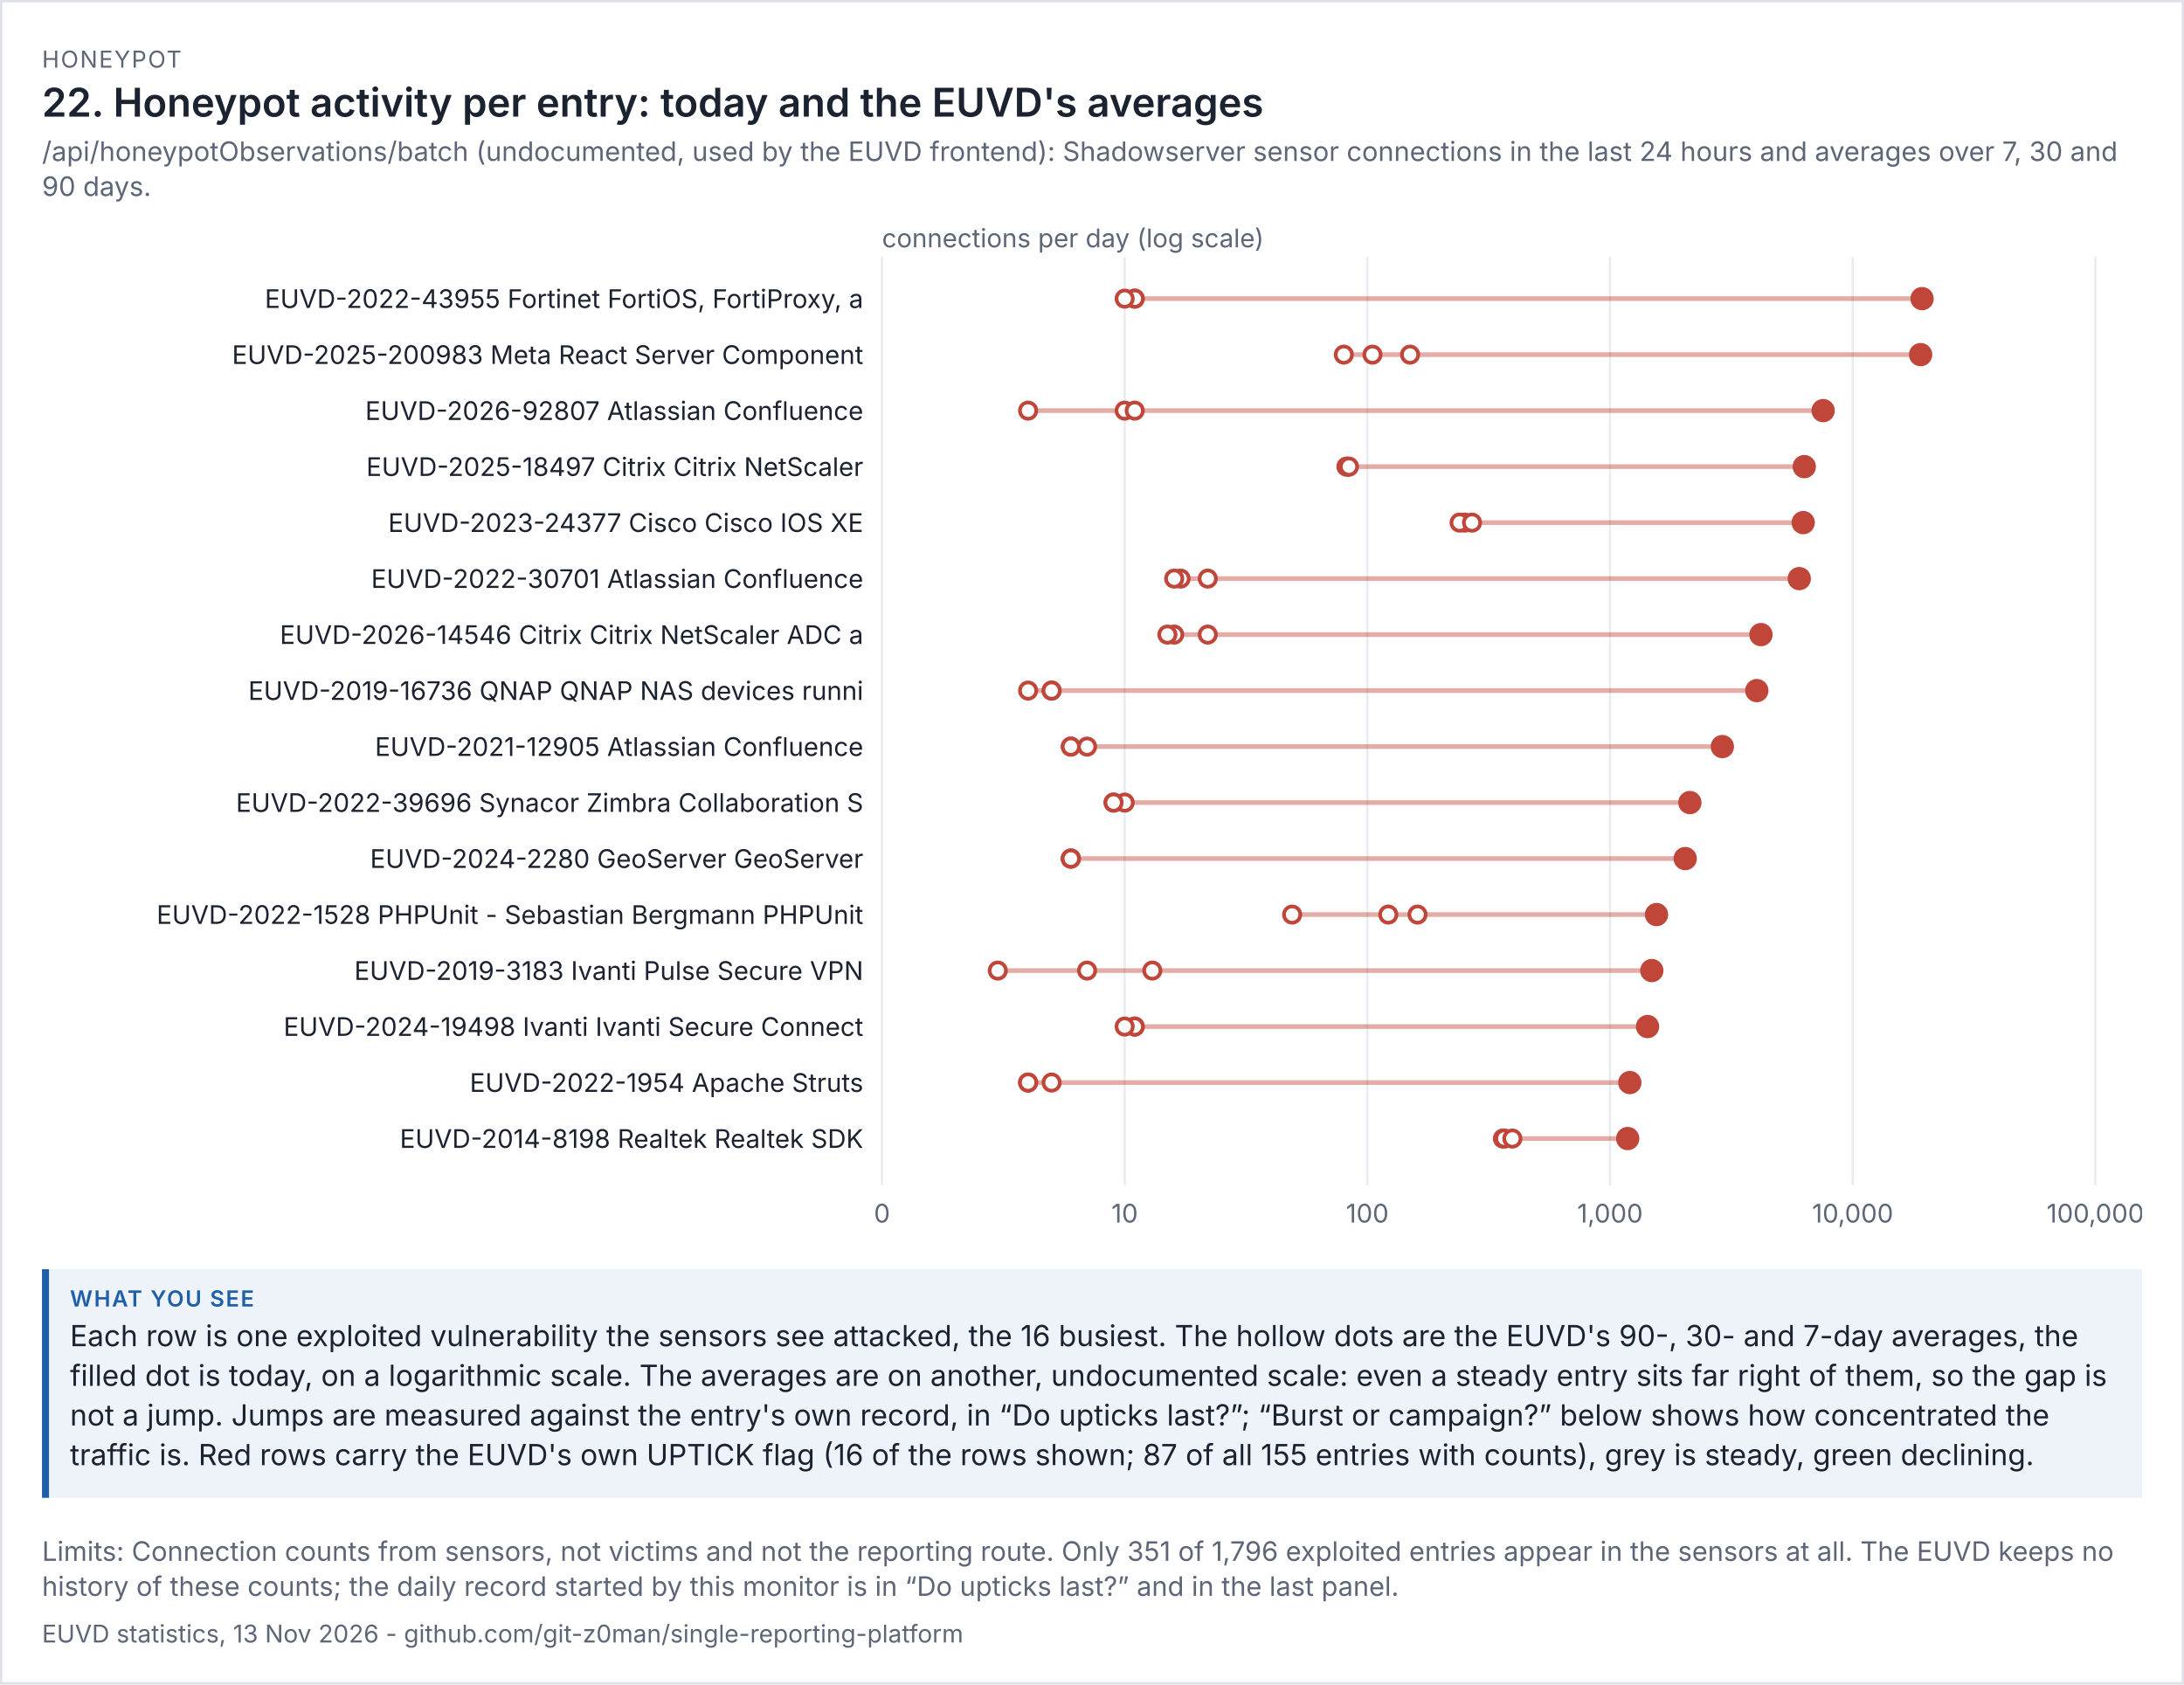
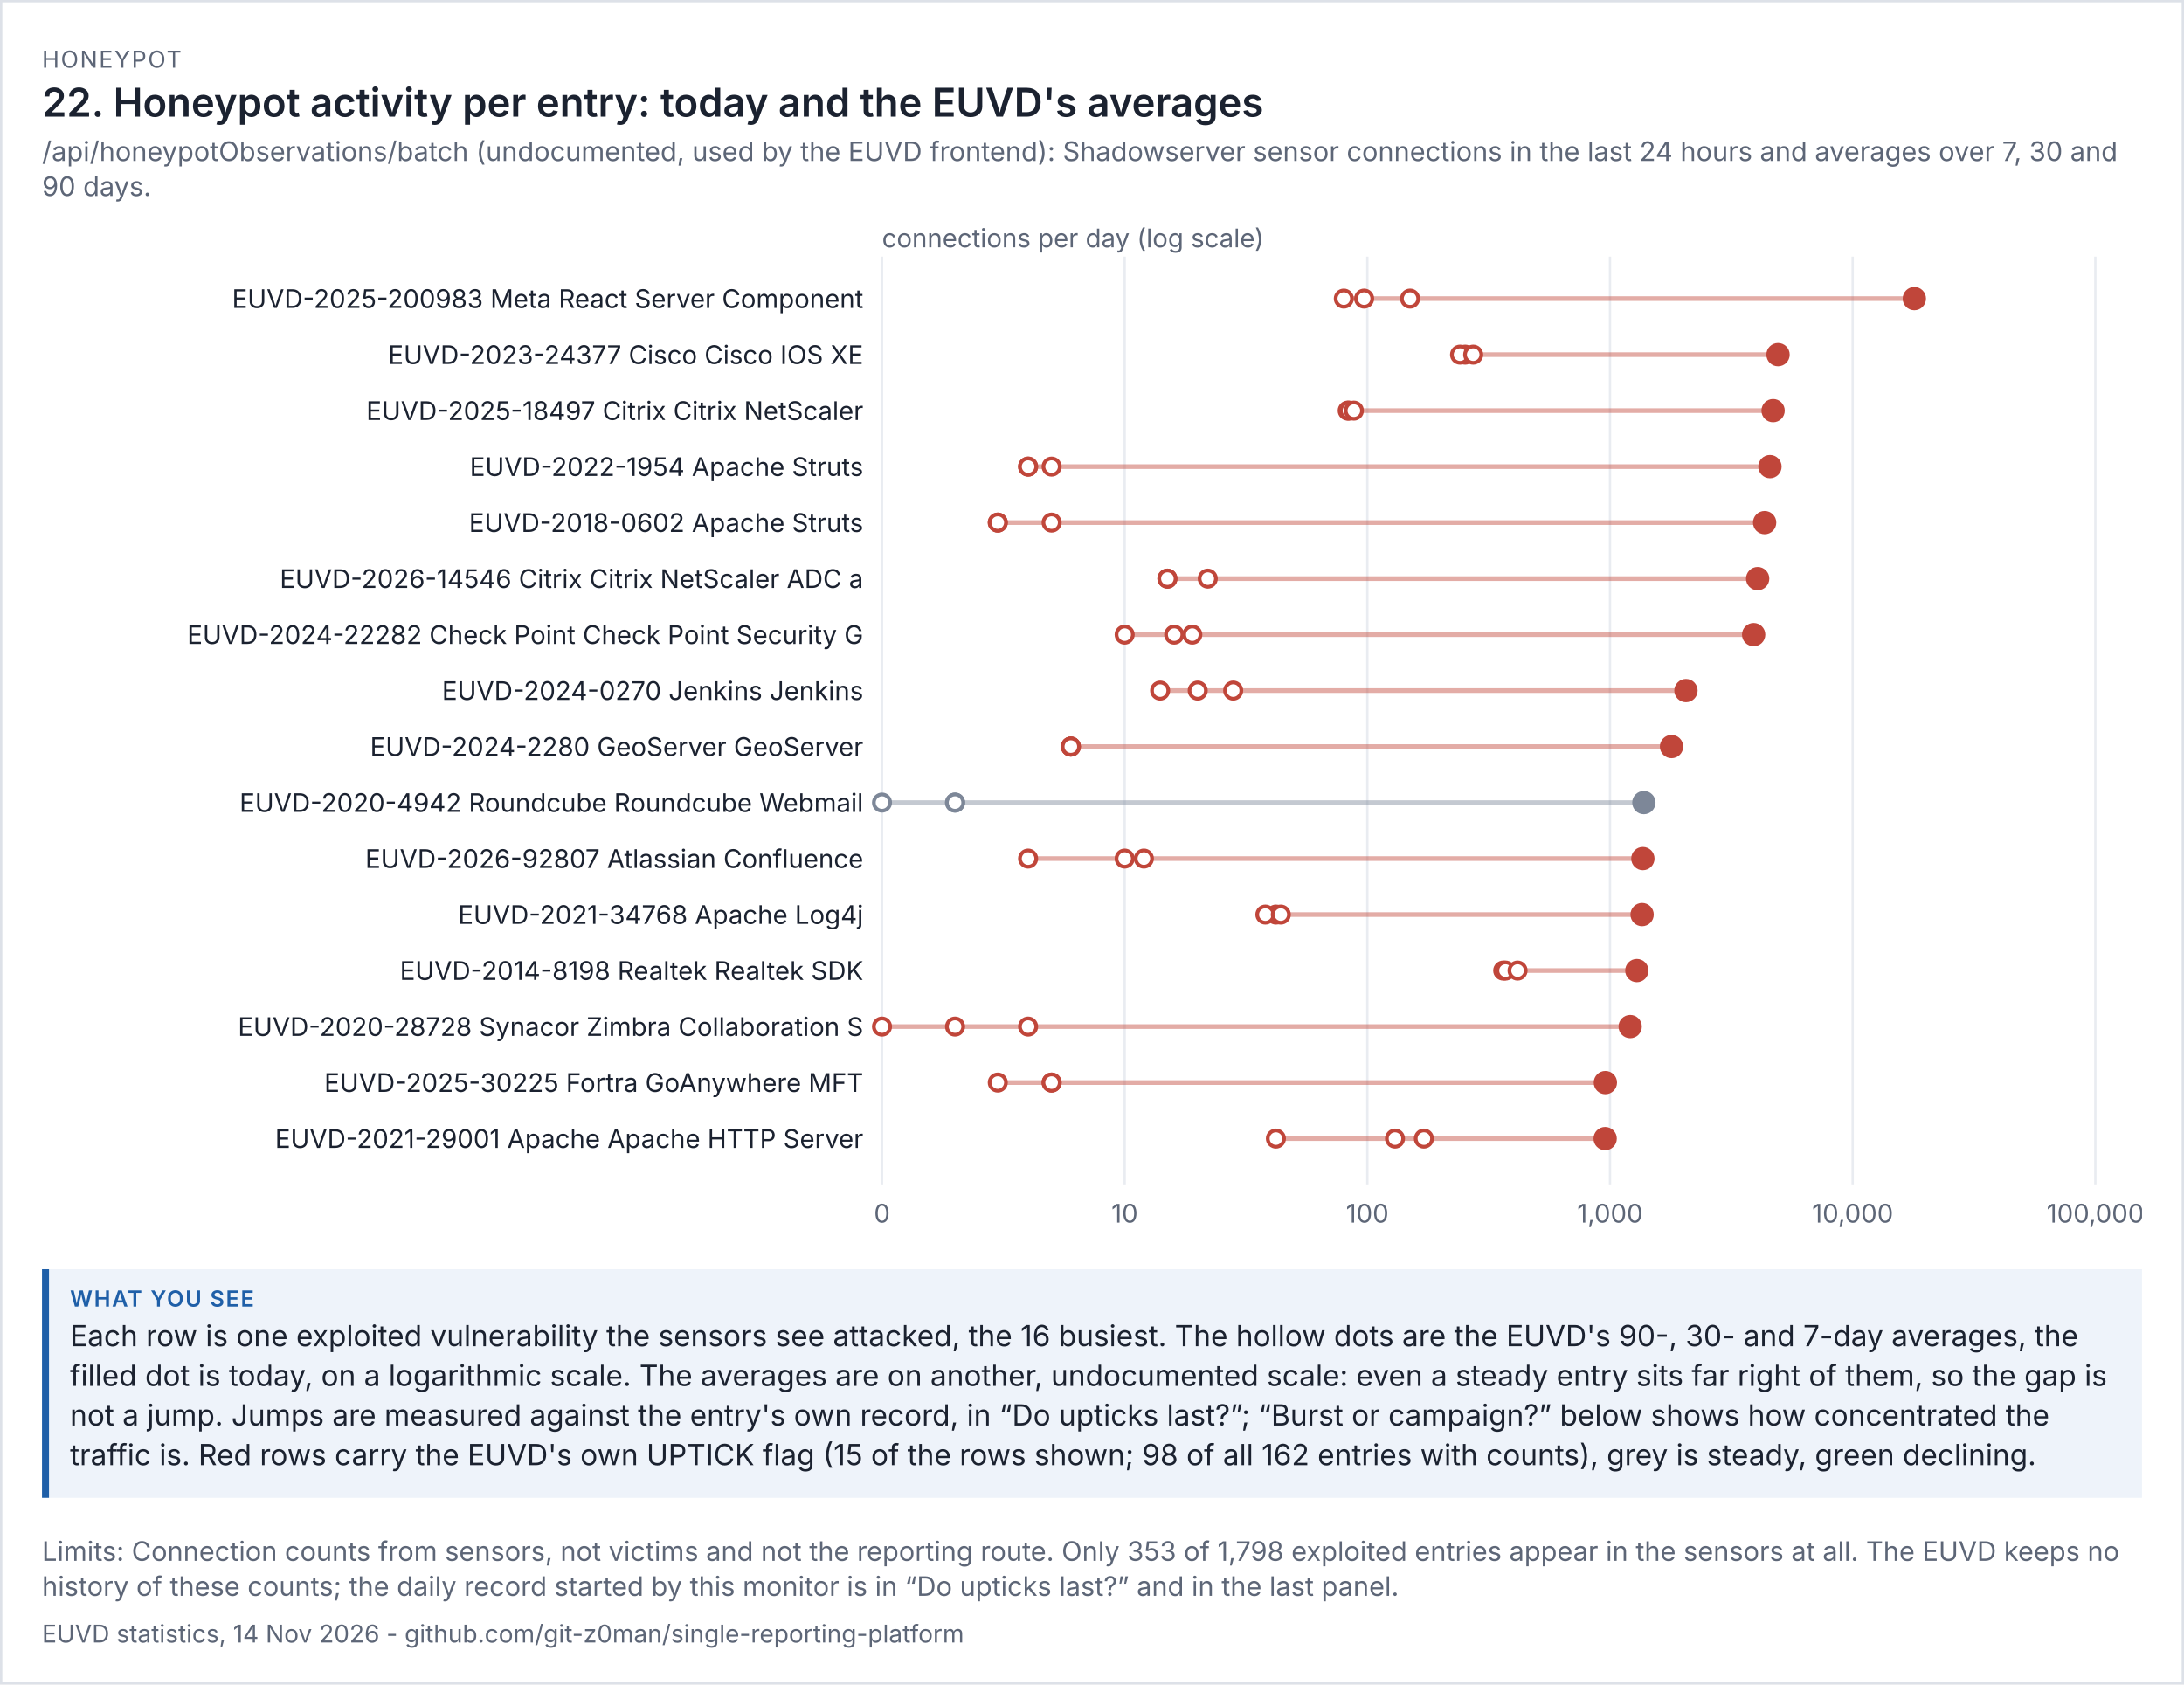
<svg xmlns="http://www.w3.org/2000/svg" viewBox="0 0 936 722" width="936" height="722" font-family="system-ui,-apple-system,'Segoe UI',sans-serif">
  <rect width="100%" height="100%" fill="#ffffff" />
  <rect x="0.5" y="0.5" width="935" height="721" fill="none" stroke="#dde1e8" />
  <text x="18" y="29" font-size="10" letter-spacing="0.6" fill="#5d6677">HONEYPOT</text>
  <text x="18" y="50" font-size="17" fill="#1b2230" font-weight="600">22. Honeypot activity per entry: today and the EUVD's averages</text>
  <text x="18" y="69" font-size="11.5" fill="#5d6677">/api/honeypotObservations/batch (undocumented, used by the EUVD frontend): Shadowserver sensor connections in the last 24 hours and averages over 7, 30 and</text>
  <text x="18" y="84" font-size="11.5" fill="#5d6677">90 days.</text>
  <g transform="translate(18,94) scale(1)" font-size="11">
    <svg viewBox="0 0 900 438" role="img" width="900" height="438">
      <g>
        <line x1="360" x2="360" y1="16" y2="414" stroke="rgb(233, 236, 241)" />
        <text x="360" y="430" text-anchor="middle" fill="rgb(93, 102, 119)">0</text>
        <line x1="464" x2="464" y1="16" y2="414" stroke="rgb(233, 236, 241)" />
        <text x="464" y="430" text-anchor="middle" fill="rgb(93, 102, 119)">10</text>
        <line x1="568" x2="568" y1="16" y2="414" stroke="rgb(233, 236, 241)" />
        <text x="568" y="430" text-anchor="middle" fill="rgb(93, 102, 119)">100</text>
        <line x1="672" x2="672" y1="16" y2="414" stroke="rgb(233, 236, 241)" />
        <text x="672" y="430" text-anchor="middle" fill="rgb(93, 102, 119)">1,000</text>
        <line x1="776" x2="776" y1="16" y2="414" stroke="rgb(233, 236, 241)" />
        <text x="776" y="430" text-anchor="middle" fill="rgb(93, 102, 119)">10,000</text>
        <line x1="880" x2="880" y1="16" y2="414" stroke="rgb(233, 236, 241)" />
        <text x="880" y="430" text-anchor="middle" fill="rgb(93, 102, 119)">100,000</text>
        <text x="360" y="12" fill="rgb(93, 102, 119)">connections per day (log scale)</text>
-         <text x="352" y="38" text-anchor="end" class="t" fill="rgb(27, 34, 48)">EUVD-2022-43955 Fortinet FortiOS, FortiProxy, a</text>
-         <line x1="464" x2="805.745" y1="34" y2="34" stroke="rgb(192, 70, 58)" stroke-width="2" opacity="0.45" />
-         <circle cx="468.305" cy="34" r="3.5" fill="rgb(255, 255, 255)" stroke="rgb(192, 70, 58)" stroke-width="1.6" />
-         <circle cx="468.305" cy="34" r="3.5" fill="rgb(255, 255, 255)" stroke="rgb(192, 70, 58)" stroke-width="1.6" />
-         <circle cx="464" cy="34" r="3.5" fill="rgb(255, 255, 255)" stroke="rgb(192, 70, 58)" stroke-width="1.6" />
-         <circle cx="805.745" cy="34" r="5" fill="rgb(192, 70, 58)" />
-         <text x="352" y="62" text-anchor="end" class="t" fill="rgb(27, 34, 48)">EUVD-2025-200983 Meta React Server Component</text>
-         <line x1="557.921" x2="805.121" y1="58" y2="58" stroke="rgb(192, 70, 58)" stroke-width="2" opacity="0.45" />
-         <circle cx="586.313" cy="58" r="3.5" fill="rgb(255, 255, 255)" stroke="rgb(192, 70, 58)" stroke-width="1.6" />
-         <circle cx="557.921" cy="58" r="3.5" fill="rgb(255, 255, 255)" stroke="rgb(192, 70, 58)" stroke-width="1.6" />
-         <circle cx="570.204" cy="58" r="3.5" fill="rgb(255, 255, 255)" stroke="rgb(192, 70, 58)" stroke-width="1.6" />
-         <circle cx="805.121" cy="58" r="5" fill="rgb(192, 70, 58)" />
-         <text x="352" y="86" text-anchor="end" class="t" fill="rgb(27, 34, 48)">EUVD-2026-92807 Atlassian Confluence</text>
-         <line x1="422.614" x2="763.336" y1="82" y2="82" stroke="rgb(192, 70, 58)" stroke-width="2" opacity="0.45" />
-         <circle cx="422.614" cy="82" r="3.5" fill="rgb(255, 255, 255)" stroke="rgb(192, 70, 58)" stroke-width="1.6" />
-         <circle cx="464" cy="82" r="3.5" fill="rgb(255, 255, 255)" stroke="rgb(192, 70, 58)" stroke-width="1.6" />
-         <circle cx="468.305" cy="82" r="3.5" fill="rgb(255, 255, 255)" stroke="rgb(192, 70, 58)" stroke-width="1.6" />
-         <circle cx="763.336" cy="82" r="5" fill="rgb(192, 70, 58)" />
-         <text x="352" y="110" text-anchor="end" class="t" fill="rgb(27, 34, 48)">EUVD-2025-18497 Citrix Citrix NetScaler</text>
-         <line x1="559.037" x2="755.267" y1="106" y2="106" stroke="rgb(192, 70, 58)" stroke-width="2" opacity="0.45" />
-         <circle cx="559.037" cy="106" r="3.5" fill="rgb(255, 255, 255)" stroke="rgb(192, 70, 58)" stroke-width="1.6" />
-         <circle cx="559.584" cy="106" r="3.5" fill="rgb(255, 255, 255)" stroke="rgb(192, 70, 58)" stroke-width="1.6" />
-         <circle cx="560.125" cy="106" r="3.5" fill="rgb(255, 255, 255)" stroke="rgb(192, 70, 58)" stroke-width="1.6" />
-         <circle cx="755.267" cy="106" r="5" fill="rgb(192, 70, 58)" />
-         <text x="352" y="134" text-anchor="end" class="t" fill="rgb(27, 34, 48)">EUVD-2023-24377 Cisco Cisco IOS XE</text>
-         <line x1="607.542" x2="754.8" y1="130" y2="130" stroke="rgb(192, 70, 58)" stroke-width="2" opacity="0.45" />
-         <circle cx="609.746" cy="130" r="3.5" fill="rgb(255, 255, 255)" stroke="rgb(192, 70, 58)" stroke-width="1.6" />
-         <circle cx="607.542" cy="130" r="3.5" fill="rgb(255, 255, 255)" stroke="rgb(192, 70, 58)" stroke-width="1.6" />
-         <circle cx="612.862" cy="130" r="3.5" fill="rgb(255, 255, 255)" stroke="rgb(192, 70, 58)" stroke-width="1.6" />
-         <circle cx="754.8" cy="130" r="5" fill="rgb(192, 70, 58)" />
-         <text x="352" y="158" text-anchor="end" class="t" fill="rgb(27, 34, 48)">EUVD-2022-30701 Atlassian Confluence</text>
-         <line x1="485.228" x2="753.116" y1="154" y2="154" stroke="rgb(192, 70, 58)" stroke-width="2" opacity="0.45" />
-         <circle cx="487.967" cy="154" r="3.5" fill="rgb(255, 255, 255)" stroke="rgb(192, 70, 58)" stroke-width="1.6" />
-         <circle cx="485.228" cy="154" r="3.5" fill="rgb(255, 255, 255)" stroke="rgb(192, 70, 58)" stroke-width="1.6" />
+         <text x="352" y="38" text-anchor="end" class="t" fill="rgb(27, 34, 48)">EUVD-2025-200983 Meta React Server Component</text>
+         <line x1="557.921" x2="802.43" y1="34" y2="34" stroke="rgb(192, 70, 58)" stroke-width="2" opacity="0.45" />
+         <circle cx="586.313" cy="34" r="3.5" fill="rgb(255, 255, 255)" stroke="rgb(192, 70, 58)" stroke-width="1.6" />
+         <circle cx="557.921" cy="34" r="3.5" fill="rgb(255, 255, 255)" stroke="rgb(192, 70, 58)" stroke-width="1.6" />
+         <circle cx="566.624" cy="34" r="3.5" fill="rgb(255, 255, 255)" stroke="rgb(192, 70, 58)" stroke-width="1.6" />
+         <circle cx="802.43" cy="34" r="5" fill="rgb(192, 70, 58)" />
+         <text x="352" y="62" text-anchor="end" class="t" fill="rgb(27, 34, 48)">EUVD-2023-24377 Cisco Cisco IOS XE</text>
+         <line x1="607.73" x2="744.01" y1="58" y2="58" stroke="rgb(192, 70, 58)" stroke-width="2" opacity="0.45" />
+         <circle cx="609.925" cy="58" r="3.5" fill="rgb(255, 255, 255)" stroke="rgb(192, 70, 58)" stroke-width="1.6" />
+         <circle cx="607.73" cy="58" r="3.5" fill="rgb(255, 255, 255)" stroke="rgb(192, 70, 58)" stroke-width="1.6" />
+         <circle cx="613.361" cy="58" r="3.5" fill="rgb(255, 255, 255)" stroke="rgb(192, 70, 58)" stroke-width="1.6" />
+         <circle cx="744.01" cy="58" r="5" fill="rgb(192, 70, 58)" />
+         <text x="352" y="86" text-anchor="end" class="t" fill="rgb(27, 34, 48)">EUVD-2025-18497 Citrix Citrix NetScaler</text>
+         <line x1="559.584" x2="741.898" y1="82" y2="82" stroke="rgb(192, 70, 58)" stroke-width="2" opacity="0.45" />
+         <circle cx="559.584" cy="82" r="3.5" fill="rgb(255, 255, 255)" stroke="rgb(192, 70, 58)" stroke-width="1.6" />
+         <circle cx="560.125" cy="82" r="3.5" fill="rgb(255, 255, 255)" stroke="rgb(192, 70, 58)" stroke-width="1.6" />
+         <circle cx="562.226" cy="82" r="3.5" fill="rgb(255, 255, 255)" stroke="rgb(192, 70, 58)" stroke-width="1.6" />
+         <circle cx="741.898" cy="82" r="5" fill="rgb(192, 70, 58)" />
+         <text x="352" y="110" text-anchor="end" class="t" fill="rgb(27, 34, 48)">EUVD-2022-1954 Apache Struts</text>
+         <line x1="422.614" x2="740.552" y1="106" y2="106" stroke="rgb(192, 70, 58)" stroke-width="2" opacity="0.45" />
+         <circle cx="422.614" cy="106" r="3.5" fill="rgb(255, 255, 255)" stroke="rgb(192, 70, 58)" stroke-width="1.6" />
+         <circle cx="422.614" cy="106" r="3.5" fill="rgb(255, 255, 255)" stroke="rgb(192, 70, 58)" stroke-width="1.6" />
+         <circle cx="432.693" cy="106" r="3.5" fill="rgb(255, 255, 255)" stroke="rgb(192, 70, 58)" stroke-width="1.6" />
+         <circle cx="740.552" cy="106" r="5" fill="rgb(192, 70, 58)" />
+         <text x="352" y="134" text-anchor="end" class="t" fill="rgb(27, 34, 48)">EUVD-2018-0602 Apache Struts</text>
+         <line x1="409.621" x2="738.268" y1="130" y2="130" stroke="rgb(192, 70, 58)" stroke-width="2" opacity="0.45" />
+         <circle cx="409.621" cy="130" r="3.5" fill="rgb(255, 255, 255)" stroke="rgb(192, 70, 58)" stroke-width="1.6" />
+         <circle cx="409.621" cy="130" r="3.5" fill="rgb(255, 255, 255)" stroke="rgb(192, 70, 58)" stroke-width="1.6" />
+         <circle cx="432.693" cy="130" r="3.5" fill="rgb(255, 255, 255)" stroke="rgb(192, 70, 58)" stroke-width="1.6" />
+         <circle cx="738.268" cy="130" r="5" fill="rgb(192, 70, 58)" />
+         <text x="352" y="158" text-anchor="end" class="t" fill="rgb(27, 34, 48)">EUVD-2026-14546 Citrix Citrix NetScaler ADC a</text>
+         <line x1="482.313" x2="735.276" y1="154" y2="154" stroke="rgb(192, 70, 58)" stroke-width="2" opacity="0.45" />
        <circle cx="499.612" cy="154" r="3.5" fill="rgb(255, 255, 255)" stroke="rgb(192, 70, 58)" stroke-width="1.6" />
-         <circle cx="753.116" cy="154" r="5" fill="rgb(192, 70, 58)" />
-         <text x="352" y="182" text-anchor="end" class="t" fill="rgb(27, 34, 48)">EUVD-2026-14546 Citrix Citrix NetScaler ADC a</text>
-         <line x1="482.313" x2="736.699" y1="178" y2="178" stroke="rgb(192, 70, 58)" stroke-width="2" opacity="0.45" />
-         <circle cx="499.612" cy="178" r="3.5" fill="rgb(255, 255, 255)" stroke="rgb(192, 70, 58)" stroke-width="1.6" />
+         <circle cx="482.313" cy="154" r="3.5" fill="rgb(255, 255, 255)" stroke="rgb(192, 70, 58)" stroke-width="1.6" />
+         <circle cx="482.313" cy="154" r="3.5" fill="rgb(255, 255, 255)" stroke="rgb(192, 70, 58)" stroke-width="1.6" />
+         <circle cx="735.276" cy="154" r="5" fill="rgb(192, 70, 58)" />
+         <text x="352" y="182" text-anchor="end" class="t" fill="rgb(27, 34, 48)">EUVD-2024-22282 Check Point Check Point Security G</text>
+         <line x1="464" x2="733.563" y1="178" y2="178" stroke="rgb(192, 70, 58)" stroke-width="2" opacity="0.45" />
+         <circle cx="464" cy="178" r="3.5" fill="rgb(255, 255, 255)" stroke="rgb(192, 70, 58)" stroke-width="1.6" />
        <circle cx="485.228" cy="178" r="3.5" fill="rgb(255, 255, 255)" stroke="rgb(192, 70, 58)" stroke-width="1.6" />
-         <circle cx="482.313" cy="178" r="3.5" fill="rgb(255, 255, 255)" stroke="rgb(192, 70, 58)" stroke-width="1.6" />
-         <circle cx="736.699" cy="178" r="5" fill="rgb(192, 70, 58)" />
-         <text x="352" y="206" text-anchor="end" class="t" fill="rgb(27, 34, 48)">EUVD-2019-16736 QNAP QNAP NAS devices runni</text>
-         <line x1="422.614" x2="734.918" y1="202" y2="202" stroke="rgb(192, 70, 58)" stroke-width="2" opacity="0.45" />
-         <circle cx="432.693" cy="202" r="3.5" fill="rgb(255, 255, 255)" stroke="rgb(192, 70, 58)" stroke-width="1.6" />
-         <circle cx="422.614" cy="202" r="3.5" fill="rgb(255, 255, 255)" stroke="rgb(192, 70, 58)" stroke-width="1.6" />
-         <circle cx="432.693" cy="202" r="3.5" fill="rgb(255, 255, 255)" stroke="rgb(192, 70, 58)" stroke-width="1.6" />
-         <circle cx="734.918" cy="202" r="5" fill="rgb(192, 70, 58)" />
-         <text x="352" y="230" text-anchor="end" class="t" fill="rgb(27, 34, 48)">EUVD-2021-12905 Atlassian Confluence</text>
-         <line x1="440.928" x2="720.152" y1="226" y2="226" stroke="rgb(192, 70, 58)" stroke-width="2" opacity="0.45" />
+         <circle cx="492.99" cy="178" r="3.5" fill="rgb(255, 255, 255)" stroke="rgb(192, 70, 58)" stroke-width="1.6" />
+         <circle cx="733.563" cy="178" r="5" fill="rgb(192, 70, 58)" />
+         <text x="352" y="206" text-anchor="end" class="t" fill="rgb(27, 34, 48)">EUVD-2024-0270 Jenkins Jenkins</text>
+         <line x1="479.197" x2="704.554" y1="202" y2="202" stroke="rgb(192, 70, 58)" stroke-width="2" opacity="0.45" />
+         <circle cx="479.197" cy="202" r="3.5" fill="rgb(255, 255, 255)" stroke="rgb(192, 70, 58)" stroke-width="1.6" />
+         <circle cx="510.504" cy="202" r="3.5" fill="rgb(255, 255, 255)" stroke="rgb(192, 70, 58)" stroke-width="1.6" />
+         <circle cx="495.307" cy="202" r="3.5" fill="rgb(255, 255, 255)" stroke="rgb(192, 70, 58)" stroke-width="1.6" />
+         <circle cx="704.554" cy="202" r="5" fill="rgb(192, 70, 58)" />
+         <text x="352" y="230" text-anchor="end" class="t" fill="rgb(27, 34, 48)">EUVD-2024-2280 GeoServer GeoServer</text>
+         <line x1="440.928" x2="698.372" y1="226" y2="226" stroke="rgb(192, 70, 58)" stroke-width="2" opacity="0.45" />
        <circle cx="440.928" cy="226" r="3.5" fill="rgb(255, 255, 255)" stroke="rgb(192, 70, 58)" stroke-width="1.6" />
        <circle cx="440.928" cy="226" r="3.5" fill="rgb(255, 255, 255)" stroke="rgb(192, 70, 58)" stroke-width="1.6" />
-         <circle cx="447.89" cy="226" r="3.5" fill="rgb(255, 255, 255)" stroke="rgb(192, 70, 58)" stroke-width="1.6" />
-         <circle cx="720.152" cy="226" r="5" fill="rgb(192, 70, 58)" />
-         <text x="352" y="254" text-anchor="end" class="t" fill="rgb(27, 34, 48)">EUVD-2022-39696 Synacor Zimbra Collaboration S</text>
-         <line x1="459.241" x2="706.236" y1="250" y2="250" stroke="rgb(192, 70, 58)" stroke-width="2" opacity="0.45" />
-         <circle cx="459.241" cy="250" r="3.5" fill="rgb(255, 255, 255)" stroke="rgb(192, 70, 58)" stroke-width="1.6" />
-         <circle cx="464" cy="250" r="3.5" fill="rgb(255, 255, 255)" stroke="rgb(192, 70, 58)" stroke-width="1.6" />
-         <circle cx="459.241" cy="250" r="3.5" fill="rgb(255, 255, 255)" stroke="rgb(192, 70, 58)" stroke-width="1.6" />
-         <circle cx="706.236" cy="250" r="5" fill="rgb(192, 70, 58)" />
-         <text x="352" y="278" text-anchor="end" class="t" fill="rgb(27, 34, 48)">EUVD-2024-2280 GeoServer GeoServer</text>
-         <line x1="440.928" x2="704.224" y1="274" y2="274" stroke="rgb(192, 70, 58)" stroke-width="2" opacity="0.45" />
-         <circle cx="440.928" cy="274" r="3.5" fill="rgb(255, 255, 255)" stroke="rgb(192, 70, 58)" stroke-width="1.6" />
-         <circle cx="440.928" cy="274" r="3.5" fill="rgb(255, 255, 255)" stroke="rgb(192, 70, 58)" stroke-width="1.6" />
-         <circle cx="440.928" cy="274" r="3.5" fill="rgb(255, 255, 255)" stroke="rgb(192, 70, 58)" stroke-width="1.6" />
-         <circle cx="704.224" cy="274" r="5" fill="rgb(192, 70, 58)" />
-         <text x="352" y="302" text-anchor="end" class="t" fill="rgb(27, 34, 48)">EUVD-2022-1528 PHPUnit - Sebastian Bergmann PHPUnit</text>
-         <line x1="535.78" x2="691.94" y1="298" y2="298" stroke="rgb(192, 70, 58)" stroke-width="2" opacity="0.45" />
-         <circle cx="589.51" cy="298" r="3.5" fill="rgb(255, 255, 255)" stroke="rgb(192, 70, 58)" stroke-width="1.6" />
-         <circle cx="576.981" cy="298" r="3.5" fill="rgb(255, 255, 255)" stroke="rgb(192, 70, 58)" stroke-width="1.6" />
-         <circle cx="535.78" cy="298" r="3.5" fill="rgb(255, 255, 255)" stroke="rgb(192, 70, 58)" stroke-width="1.6" />
-         <circle cx="691.94" cy="298" r="5" fill="rgb(192, 70, 58)" />
-         <text x="352" y="326" text-anchor="end" class="t" fill="rgb(27, 34, 48)">EUVD-2019-3183 Ivanti Pulse Secure VPN</text>
-         <line x1="409.621" x2="689.92" y1="322" y2="322" stroke="rgb(192, 70, 58)" stroke-width="2" opacity="0.45" />
-         <circle cx="409.621" cy="322" r="3.5" fill="rgb(255, 255, 255)" stroke="rgb(192, 70, 58)" stroke-width="1.6" />
-         <circle cx="447.89" cy="322" r="3.5" fill="rgb(255, 255, 255)" stroke="rgb(192, 70, 58)" stroke-width="1.6" />
-         <circle cx="475.85" cy="322" r="3.5" fill="rgb(255, 255, 255)" stroke="rgb(192, 70, 58)" stroke-width="1.6" />
-         <circle cx="689.92" cy="322" r="5" fill="rgb(192, 70, 58)" />
-         <text x="352" y="350" text-anchor="end" class="t" fill="rgb(27, 34, 48)">EUVD-2024-19498 Ivanti Ivanti Secure Connect </text>
-         <line x1="464" x2="688.092" y1="346" y2="346" stroke="rgb(192, 70, 58)" stroke-width="2" opacity="0.45" />
-         <circle cx="468.305" cy="346" r="3.5" fill="rgb(255, 255, 255)" stroke="rgb(192, 70, 58)" stroke-width="1.6" />
-         <circle cx="468.305" cy="346" r="3.5" fill="rgb(255, 255, 255)" stroke="rgb(192, 70, 58)" stroke-width="1.6" />
-         <circle cx="464" cy="346" r="3.5" fill="rgb(255, 255, 255)" stroke="rgb(192, 70, 58)" stroke-width="1.6" />
-         <circle cx="688.092" cy="346" r="5" fill="rgb(192, 70, 58)" />
-         <text x="352" y="374" text-anchor="end" class="t" fill="rgb(27, 34, 48)">EUVD-2022-1954 Apache Struts</text>
-         <line x1="422.614" x2="680.498" y1="370" y2="370" stroke="rgb(192, 70, 58)" stroke-width="2" opacity="0.45" />
-         <circle cx="422.614" cy="370" r="3.5" fill="rgb(255, 255, 255)" stroke="rgb(192, 70, 58)" stroke-width="1.6" />
-         <circle cx="422.614" cy="370" r="3.5" fill="rgb(255, 255, 255)" stroke="rgb(192, 70, 58)" stroke-width="1.6" />
+         <circle cx="440.928" cy="226" r="3.5" fill="rgb(255, 255, 255)" stroke="rgb(192, 70, 58)" stroke-width="1.6" />
+         <circle cx="698.372" cy="226" r="5" fill="rgb(192, 70, 58)" />
+         <text x="352" y="254" text-anchor="end" class="t" fill="rgb(27, 34, 48)">EUVD-2020-4942 Roundcube Roundcube Webmail</text>
+         <line x1="360" x2="686.515" y1="250" y2="250" stroke="rgb(125, 135, 152)" stroke-width="2" opacity="0.45" />
+         <circle cx="391.307" cy="250" r="3.5" fill="rgb(255, 255, 255)" stroke="rgb(125, 135, 152)" stroke-width="1.6" />
+         <circle cx="391.307" cy="250" r="3.5" fill="rgb(255, 255, 255)" stroke="rgb(125, 135, 152)" stroke-width="1.6" />
+         <circle cx="360" cy="250" r="3.5" fill="rgb(255, 255, 255)" stroke="rgb(125, 135, 152)" stroke-width="1.6" />
+         <circle cx="686.515" cy="250" r="5" fill="rgb(125, 135, 152)" />
+         <text x="352" y="278" text-anchor="end" class="t" fill="rgb(27, 34, 48)">EUVD-2026-92807 Atlassian Confluence</text>
+         <line x1="422.614" x2="686.087" y1="274" y2="274" stroke="rgb(192, 70, 58)" stroke-width="2" opacity="0.45" />
+         <circle cx="422.614" cy="274" r="3.5" fill="rgb(255, 255, 255)" stroke="rgb(192, 70, 58)" stroke-width="1.6" />
+         <circle cx="464" cy="274" r="3.5" fill="rgb(255, 255, 255)" stroke="rgb(192, 70, 58)" stroke-width="1.6" />
+         <circle cx="472.235" cy="274" r="3.5" fill="rgb(255, 255, 255)" stroke="rgb(192, 70, 58)" stroke-width="1.6" />
+         <circle cx="686.087" cy="274" r="5" fill="rgb(192, 70, 58)" />
+         <text x="352" y="302" text-anchor="end" class="t" fill="rgb(27, 34, 48)">EUVD-2021-34768 Apache Log4j</text>
+         <line x1="524.297" x2="685.755" y1="298" y2="298" stroke="rgb(192, 70, 58)" stroke-width="2" opacity="0.45" />
+         <circle cx="528.818" cy="298" r="3.5" fill="rgb(255, 255, 255)" stroke="rgb(192, 70, 58)" stroke-width="1.6" />
+         <circle cx="524.297" cy="298" r="3.5" fill="rgb(255, 255, 255)" stroke="rgb(192, 70, 58)" stroke-width="1.6" />
+         <circle cx="530.919" cy="298" r="3.5" fill="rgb(255, 255, 255)" stroke="rgb(192, 70, 58)" stroke-width="1.6" />
+         <circle cx="685.755" cy="298" r="5" fill="rgb(192, 70, 58)" />
+         <text x="352" y="326" text-anchor="end" class="t" fill="rgb(27, 34, 48)">EUVD-2014-8198 Realtek Realtek SDK</text>
+         <line x1="626.23" x2="683.501" y1="322" y2="322" stroke="rgb(192, 70, 58)" stroke-width="2" opacity="0.45" />
+         <circle cx="626.23" cy="322" r="3.5" fill="rgb(255, 255, 255)" stroke="rgb(192, 70, 58)" stroke-width="1.6" />
+         <circle cx="627.215" cy="322" r="3.5" fill="rgb(255, 255, 255)" stroke="rgb(192, 70, 58)" stroke-width="1.6" />
+         <circle cx="632.386" cy="322" r="3.5" fill="rgb(255, 255, 255)" stroke="rgb(192, 70, 58)" stroke-width="1.6" />
+         <circle cx="683.501" cy="322" r="5" fill="rgb(192, 70, 58)" />
+         <text x="352" y="350" text-anchor="end" class="t" fill="rgb(27, 34, 48)">EUVD-2020-28728 Synacor Zimbra Collaboration S</text>
+         <line x1="360" x2="680.647" y1="346" y2="346" stroke="rgb(192, 70, 58)" stroke-width="2" opacity="0.45" />
+         <circle cx="360" cy="346" r="3.5" fill="rgb(255, 255, 255)" stroke="rgb(192, 70, 58)" stroke-width="1.6" />
+         <circle cx="391.307" cy="346" r="3.5" fill="rgb(255, 255, 255)" stroke="rgb(192, 70, 58)" stroke-width="1.6" />
+         <circle cx="422.614" cy="346" r="3.5" fill="rgb(255, 255, 255)" stroke="rgb(192, 70, 58)" stroke-width="1.6" />
+         <circle cx="680.647" cy="346" r="5" fill="rgb(192, 70, 58)" />
+         <text x="352" y="374" text-anchor="end" class="t" fill="rgb(27, 34, 48)">EUVD-2025-30225 Fortra GoAnywhere MFT</text>
+         <line x1="409.621" x2="670.015" y1="370" y2="370" stroke="rgb(192, 70, 58)" stroke-width="2" opacity="0.45" />
+         <circle cx="409.621" cy="370" r="3.5" fill="rgb(255, 255, 255)" stroke="rgb(192, 70, 58)" stroke-width="1.6" />
        <circle cx="432.693" cy="370" r="3.5" fill="rgb(255, 255, 255)" stroke="rgb(192, 70, 58)" stroke-width="1.6" />
-         <circle cx="680.498" cy="370" r="5" fill="rgb(192, 70, 58)" />
-         <text x="352" y="398" text-anchor="end" class="t" fill="rgb(27, 34, 48)">EUVD-2014-8198 Realtek Realtek SDK</text>
-         <line x1="626.106" x2="679.59" y1="394" y2="394" stroke="rgb(192, 70, 58)" stroke-width="2" opacity="0.45" />
-         <circle cx="626.106" cy="394" r="3.5" fill="rgb(255, 255, 255)" stroke="rgb(192, 70, 58)" stroke-width="1.6" />
-         <circle cx="626.725" cy="394" r="3.5" fill="rgb(255, 255, 255)" stroke="rgb(192, 70, 58)" stroke-width="1.6" />
-         <circle cx="630.16" cy="394" r="3.5" fill="rgb(255, 255, 255)" stroke="rgb(192, 70, 58)" stroke-width="1.6" />
-         <circle cx="679.59" cy="394" r="5" fill="rgb(192, 70, 58)" />
+         <circle cx="432.693" cy="370" r="3.5" fill="rgb(255, 255, 255)" stroke="rgb(192, 70, 58)" stroke-width="1.6" />
+         <circle cx="670.015" cy="370" r="5" fill="rgb(192, 70, 58)" />
+         <text x="352" y="398" text-anchor="end" class="t" fill="rgb(27, 34, 48)">EUVD-2021-29001 Apache Apache HTTP Server</text>
+         <line x1="528.818" x2="669.92" y1="394" y2="394" stroke="rgb(192, 70, 58)" stroke-width="2" opacity="0.45" />
+         <circle cx="592.232" cy="394" r="3.5" fill="rgb(255, 255, 255)" stroke="rgb(192, 70, 58)" stroke-width="1.6" />
+         <circle cx="579.85" cy="394" r="3.5" fill="rgb(255, 255, 255)" stroke="rgb(192, 70, 58)" stroke-width="1.6" />
+         <circle cx="528.818" cy="394" r="3.5" fill="rgb(255, 255, 255)" stroke="rgb(192, 70, 58)" stroke-width="1.6" />
+         <circle cx="669.92" cy="394" r="5" fill="rgb(192, 70, 58)" />
      </g>
    </svg>
  </g>
  <rect x="18" y="544" width="900" height="98" fill="#eef3fa" />
  <rect x="18" y="544" width="3" height="98" fill="#1f5fa8" />
  <text x="30" y="560" font-size="9.5" letter-spacing="0.6" font-weight="600" fill="#1f5fa8">WHAT YOU SEE</text>
  <text x="30" y="577" font-size="12.5" fill="#1b2230">Each row is one exploited vulnerability the sensors see attacked, the 16 busiest. The hollow dots are the EUVD's 90-, 30- and 7-day averages, the</text>
  <text x="30" y="594" font-size="12.5" fill="#1b2230">filled dot is today, on a logarithmic scale. The averages are on another, undocumented scale: even a steady entry sits far right of them, so the gap is</text>
  <text x="30" y="611" font-size="12.5" fill="#1b2230">not a jump. Jumps are measured against the entry's own record, in “Do upticks last?”; “Burst or campaign?” below shows how concentrated the</text>
-   <text x="30" y="628" font-size="12.5" fill="#1b2230">traffic is. Red rows carry the EUVD's own UPTICK flag (16 of the rows shown; 87 of all 155 entries with counts), grey is steady, green declining.</text>
-   <text x="18" y="669" font-size="11.5" fill="#5d6677">Limits: Connection counts from sensors, not victims and not the reporting route. Only 351 of 1,796 exploited entries appear in the sensors at all. The EUVD keeps no</text>
+   <text x="30" y="628" font-size="12.5" fill="#1b2230">traffic is. Red rows carry the EUVD's own UPTICK flag (15 of the rows shown; 98 of all 162 entries with counts), grey is steady, green declining.</text>
+   <text x="18" y="669" font-size="11.5" fill="#5d6677">Limits: Connection counts from sensors, not victims and not the reporting route. Only 353 of 1,798 exploited entries appear in the sensors at all. The EUVD keeps no</text>
  <text x="18" y="684" font-size="11.5" fill="#5d6677">history of these counts; the daily record started by this monitor is in “Do upticks last?” and in the last panel.</text>
-   <text x="18" y="704" font-size="10.5" fill="#5d6677">EUVD statistics, 13 Nov 2026 - github.com/git-z0man/single-reporting-platform</text>
+   <text x="18" y="704" font-size="10.5" fill="#5d6677">EUVD statistics, 14 Nov 2026 - github.com/git-z0man/single-reporting-platform</text>
</svg>
